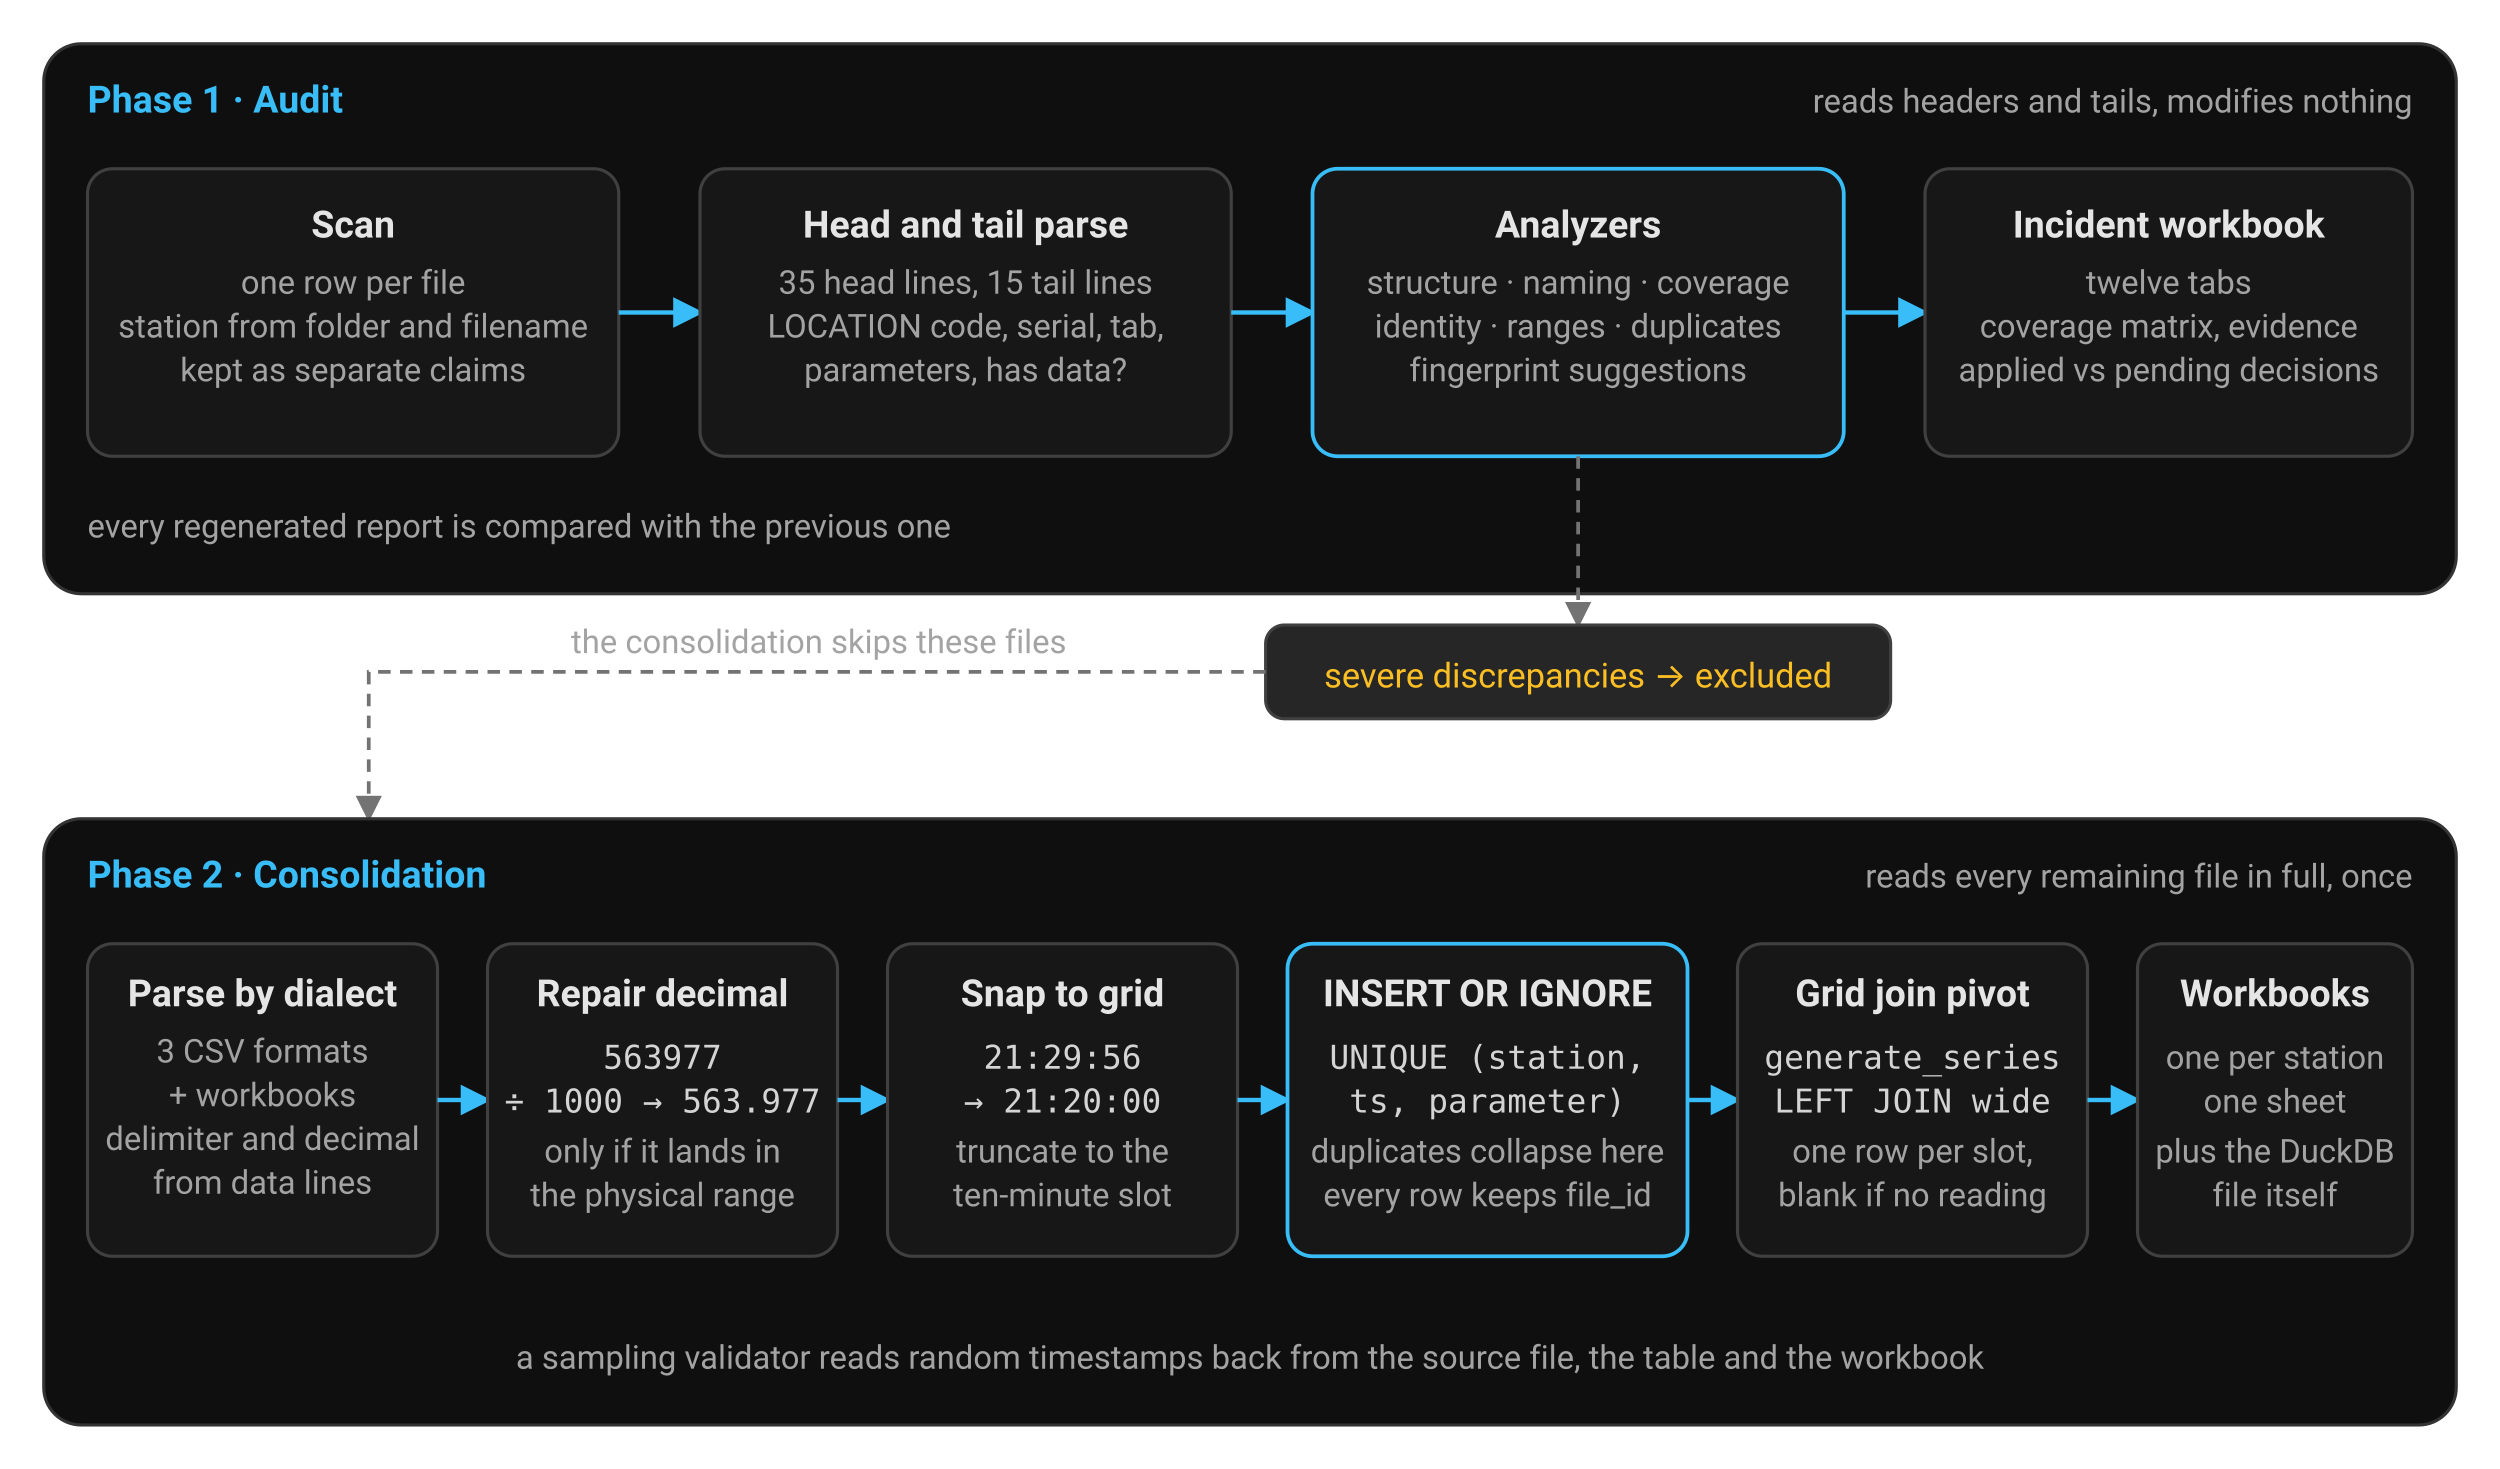
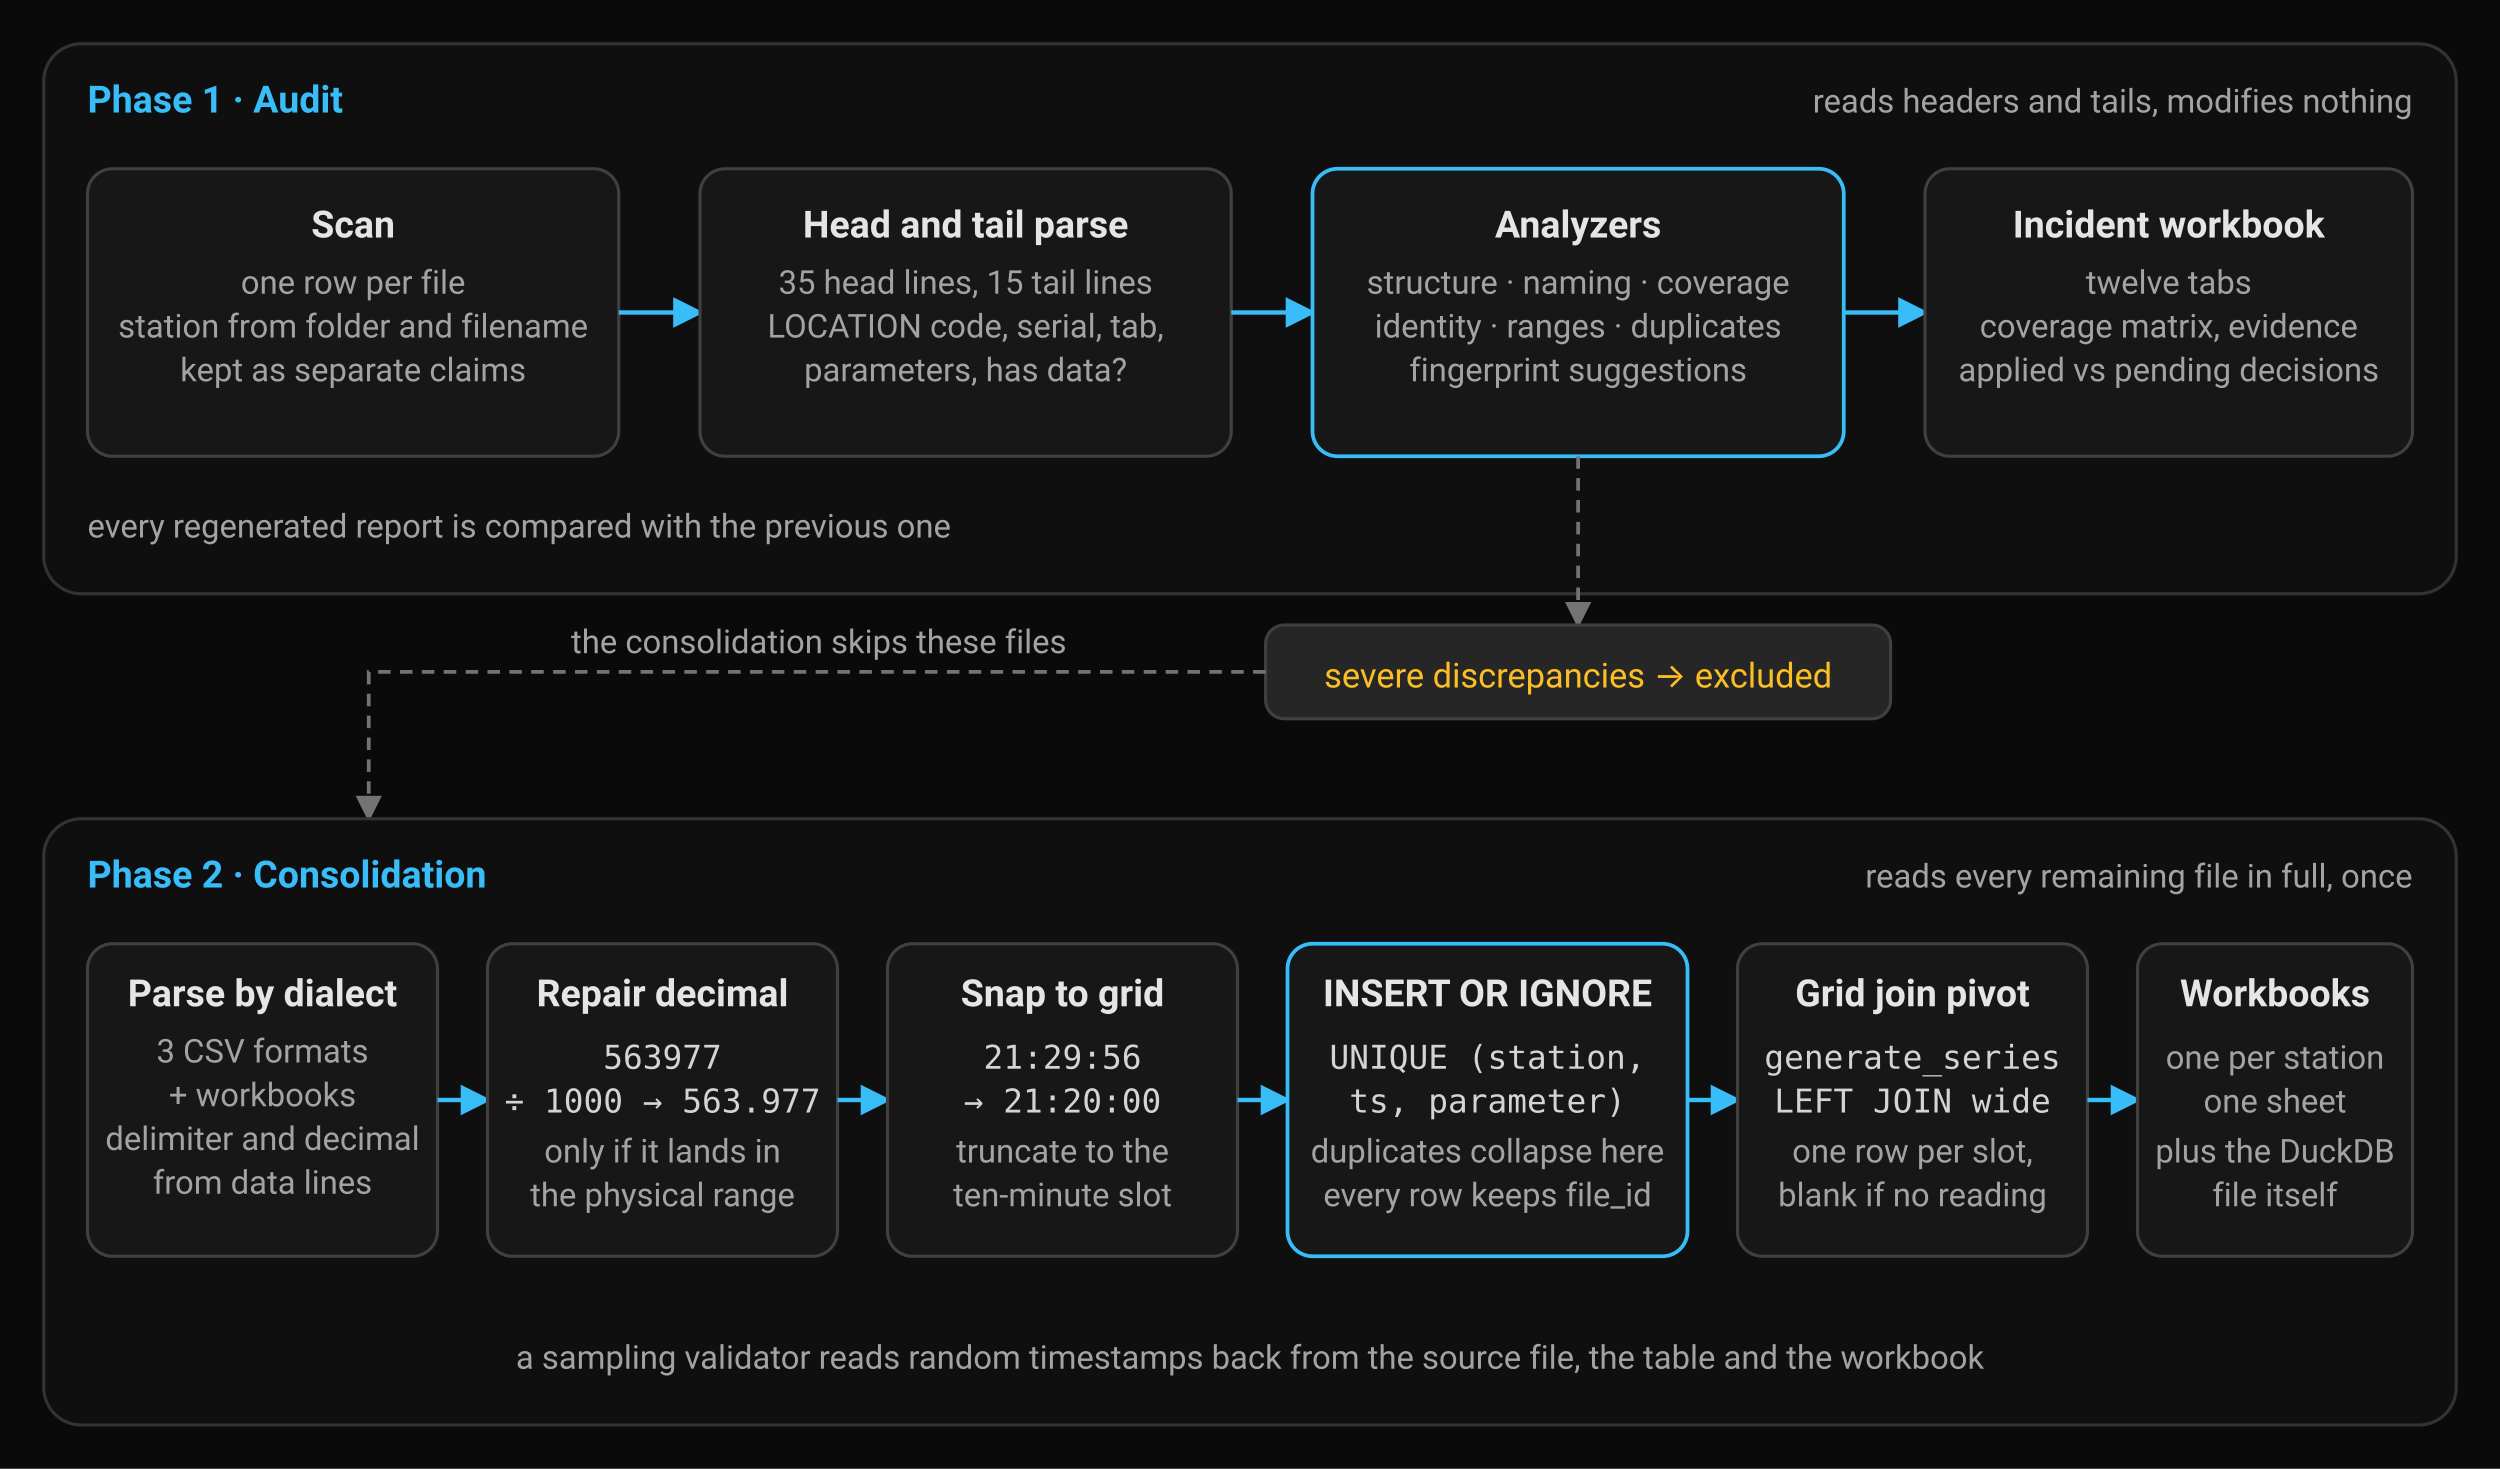
<svg xmlns="http://www.w3.org/2000/svg" viewBox="0 0 800 470" width="800" height="470" role="img" aria-labelledby="title desc">
  <style>
+     /* Opaque page colour: the figure stays legible outside the site (own tab, feed readers). */
+     svg { background: #0a0a0a; }
    .lane { fill: #0f0f0f; stroke: #333333; stroke-width: 1; }
    .box { fill: #171717; stroke: #404040; stroke-width: 1; }
    .box-accent { fill: #171717; stroke: #38bdf8; stroke-width: 1.2; }
    .inner { fill: #262626; stroke: #404040; stroke-width: 1; }
    .t { font: 600 12px ui-sans-serif, system-ui, -apple-system, "Segoe UI", Roboto, sans-serif; fill: #e5e5e5; }
    .s { font: 10.5px ui-sans-serif, system-ui, -apple-system, "Segoe UI", Roboto, sans-serif; fill: #a3a3a3; }
    .k { font: 600 12px ui-sans-serif, system-ui, -apple-system, "Segoe UI", Roboto, sans-serif; fill: #38bdf8; }
    .lbl { font: 11px ui-sans-serif, system-ui, -apple-system, "Segoe UI", Roboto, sans-serif; fill: #d4d4d4; }
    .mono { font: 10.5px ui-monospace, SFMono-Regular, Menlo, Consolas, monospace; fill: #d4d4d4; }
    .warn { fill: #fbbf24; }
    .arrow { stroke: #38bdf8; stroke-width: 1.4; fill: none; }
    .arrow-dim { stroke: #737373; stroke-width: 1.2; fill: none; stroke-dasharray: 4 3; }
  </style>
  <defs>
    <marker id="ah" viewBox="0 0 8 8" refX="7" refY="4" markerWidth="7" markerHeight="7" orient="auto">
      <path d="M 0 0 L 8 4 L 0 8 z" fill="#38bdf8" />
    </marker>
    <marker id="ahd" viewBox="0 0 8 8" refX="7" refY="4" markerWidth="7" markerHeight="7" orient="auto">
      <path d="M 0 0 L 8 4 L 0 8 z" fill="#737373" />
    </marker>
  </defs>
+   <rect width="100%" height="100%" fill="#0a0a0a" />
  <rect class="lane" x="14" y="14" width="772" height="176" rx="12" />
  <text class="k" x="28" y="36">Phase 1 · Audit</text>
  <text class="s" x="772" y="36" text-anchor="end">reads headers and tails, modifies nothing</text>
  <rect class="box" x="28" y="54" width="170" height="92" rx="8" />
  <text class="t" x="113" y="76" text-anchor="middle">Scan</text>
  <text class="s" x="113" y="94" text-anchor="middle">one row per file</text>
  <text class="s" x="113" y="108" text-anchor="middle">station from folder and filename</text>
  <text class="s" x="113" y="122" text-anchor="middle">kept as separate claims</text>
  <path class="arrow" d="M 198 100 L 224 100" marker-end="url(#ah)" />
  <rect class="box" x="224" y="54" width="170" height="92" rx="8" />
  <text class="t" x="309" y="76" text-anchor="middle">Head and tail parse</text>
  <text class="s" x="309" y="94" text-anchor="middle">35 head lines, 15 tail lines</text>
  <text class="s" x="309" y="108" text-anchor="middle">LOCATION code, serial, tab,</text>
  <text class="s" x="309" y="122" text-anchor="middle">parameters, has data?</text>
  <path class="arrow" d="M 394 100 L 420 100" marker-end="url(#ah)" />
  <rect class="box-accent" x="420" y="54" width="170" height="92" rx="8" />
  <text class="t" x="505" y="76" text-anchor="middle">Analyzers</text>
  <text class="s" x="505" y="94" text-anchor="middle">structure · naming · coverage</text>
  <text class="s" x="505" y="108" text-anchor="middle">identity · ranges · duplicates</text>
  <text class="s" x="505" y="122" text-anchor="middle">fingerprint suggestions</text>
  <path class="arrow" d="M 590 100 L 616 100" marker-end="url(#ah)" />
  <rect class="box" x="616" y="54" width="156" height="92" rx="8" />
  <text class="t" x="694" y="76" text-anchor="middle">Incident workbook</text>
  <text class="s" x="694" y="94" text-anchor="middle">twelve tabs</text>
  <text class="s" x="694" y="108" text-anchor="middle">coverage matrix, evidence</text>
  <text class="s" x="694" y="122" text-anchor="middle">applied vs pending decisions</text>
  <text class="s" x="28" y="172" text-anchor="start">every regenerated report is compared with the previous one</text>
  <path class="arrow-dim" d="M 505 146 L 505 200" marker-end="url(#ahd)" />
  <rect class="inner" x="405" y="200" width="200" height="30" rx="6" />
  <text class="lbl warn" x="505" y="220" text-anchor="middle">severe discrepancies → excluded</text>
  <path class="arrow-dim" d="M 405 215 L 118 215 L 118 262" marker-end="url(#ahd)" />
  <text class="s" x="262" y="209" text-anchor="middle">the consolidation skips these files</text>
  <rect class="lane" x="14" y="262" width="772" height="194" rx="12" />
  <text class="k" x="28" y="284">Phase 2 · Consolidation</text>
  <text class="s" x="772" y="284" text-anchor="end">reads every remaining file in full, once</text>
  <rect class="box" x="28" y="302" width="112" height="100" rx="8" />
  <text class="t" x="84" y="322" text-anchor="middle">Parse by dialect</text>
  <text class="s" x="84" y="340" text-anchor="middle">3 CSV formats</text>
  <text class="s" x="84" y="354" text-anchor="middle">+ workbooks</text>
  <text class="s" x="84" y="368" text-anchor="middle">delimiter and decimal</text>
  <text class="s" x="84" y="382" text-anchor="middle">from data lines</text>
  <path class="arrow" d="M 140 352 L 156 352" marker-end="url(#ah)" />
  <rect class="box" x="156" y="302" width="112" height="100" rx="8" />
  <text class="t" x="212" y="322" text-anchor="middle">Repair decimal</text>
  <text class="mono" x="212" y="342" text-anchor="middle">563977</text>
  <text class="mono" x="212" y="356" text-anchor="middle">÷ 1000 → 563.977</text>
  <text class="s" x="212" y="372" text-anchor="middle">only if it lands in</text>
  <text class="s" x="212" y="386" text-anchor="middle">the physical range</text>
  <path class="arrow" d="M 268 352 L 284 352" marker-end="url(#ah)" />
  <rect class="box" x="284" y="302" width="112" height="100" rx="8" />
  <text class="t" x="340" y="322" text-anchor="middle">Snap to grid</text>
  <text class="mono" x="340" y="342" text-anchor="middle">21:29:56</text>
  <text class="mono" x="340" y="356" text-anchor="middle">→ 21:20:00</text>
  <text class="s" x="340" y="372" text-anchor="middle">truncate to the</text>
  <text class="s" x="340" y="386" text-anchor="middle">ten-minute slot</text>
  <path class="arrow" d="M 396 352 L 412 352" marker-end="url(#ah)" />
  <rect class="box-accent" x="412" y="302" width="128" height="100" rx="8" />
  <text class="t" x="476" y="322" text-anchor="middle">INSERT OR IGNORE</text>
  <text class="mono" x="476" y="342" text-anchor="middle">UNIQUE (station,</text>
  <text class="mono" x="476" y="356" text-anchor="middle">ts, parameter)</text>
  <text class="s" x="476" y="372" text-anchor="middle">duplicates collapse here</text>
  <text class="s" x="476" y="386" text-anchor="middle">every row keeps file_id</text>
  <path class="arrow" d="M 540 352 L 556 352" marker-end="url(#ah)" />
  <rect class="box" x="556" y="302" width="112" height="100" rx="8" />
  <text class="t" x="612" y="322" text-anchor="middle">Grid join pivot</text>
  <text class="mono" x="612" y="342" text-anchor="middle">generate_series</text>
  <text class="mono" x="612" y="356" text-anchor="middle">LEFT JOIN wide</text>
  <text class="s" x="612" y="372" text-anchor="middle">one row per slot,</text>
  <text class="s" x="612" y="386" text-anchor="middle">blank if no reading</text>
  <path class="arrow" d="M 668 352 L 684 352" marker-end="url(#ah)" />
  <rect class="box" x="684" y="302" width="88" height="100" rx="8" />
  <text class="t" x="728" y="322" text-anchor="middle">Workbooks</text>
  <text class="s" x="728" y="342" text-anchor="middle">one per station</text>
  <text class="s" x="728" y="356" text-anchor="middle">one sheet</text>
  <text class="s" x="728" y="372" text-anchor="middle">plus the DuckDB</text>
  <text class="s" x="728" y="386" text-anchor="middle">file itself</text>
  <text class="s" x="400" y="438" text-anchor="middle">a sampling validator reads random timestamps back from the source file, the table and the workbook</text>
</svg>
